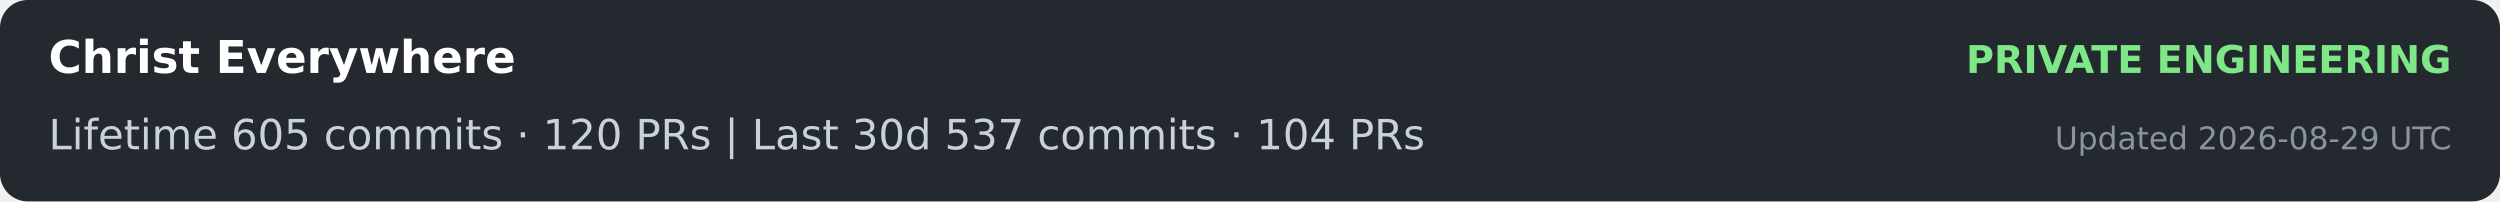
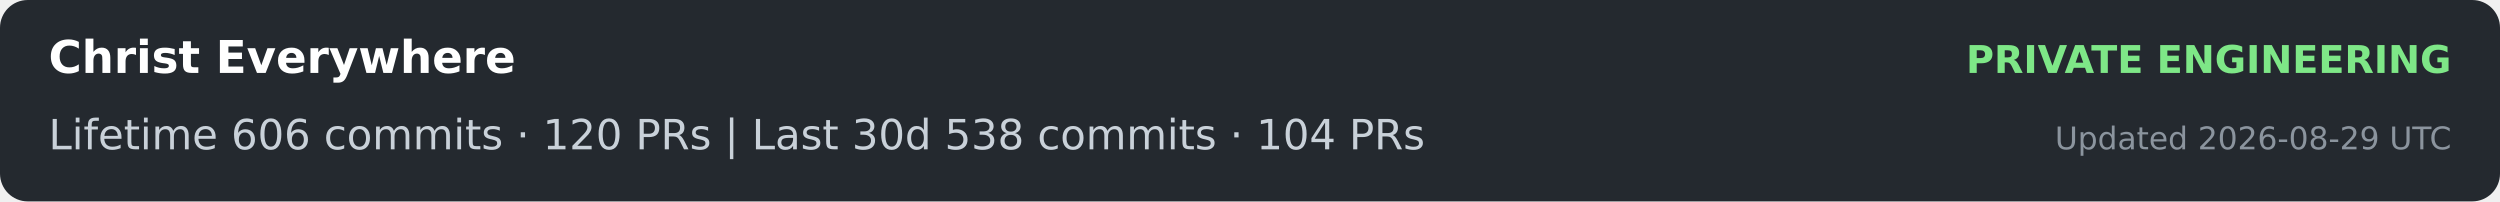
- <svg xmlns="http://www.w3.org/2000/svg" width="720" height="58" role="img" aria-label="Christ Everywhere: lifetime 605 commits and 120 PRs; last 30 days 537 commits and 104 PRs">
+ <svg xmlns="http://www.w3.org/2000/svg" width="720" height="58" role="img" aria-label="Christ Everywhere: lifetime 606 commits and 120 PRs; last 30 days 538 commits and 104 PRs">
  <rect width="720" height="58" rx="8" fill="#24292f" />
  <text x="14" y="21" fill="#ffffff" font-family="Verdana,DejaVu Sans,sans-serif" font-size="13" font-weight="700">Christ Everywhere</text>
  <text x="706" y="21" text-anchor="end" fill="#7ee787" font-family="Verdana,DejaVu Sans,sans-serif" font-size="11" font-weight="700">PRIVATE ENGINEERING</text>
-   <text x="14" y="43" fill="#c9d1d9" font-family="Verdana,DejaVu Sans,sans-serif" font-size="12">Lifetime  605 commits · 120 PRs     |     Last 30d  537 commits · 104 PRs</text>
+   <text x="14" y="43" fill="#c9d1d9" font-family="Verdana,DejaVu Sans,sans-serif" font-size="12">Lifetime  606 commits · 120 PRs     |     Last 30d  538 commits · 104 PRs</text>
  <text x="706" y="43" text-anchor="end" fill="#8b949e" font-family="Verdana,DejaVu Sans,sans-serif" font-size="9">Updated 2026-08-29 UTC</text>
</svg>
